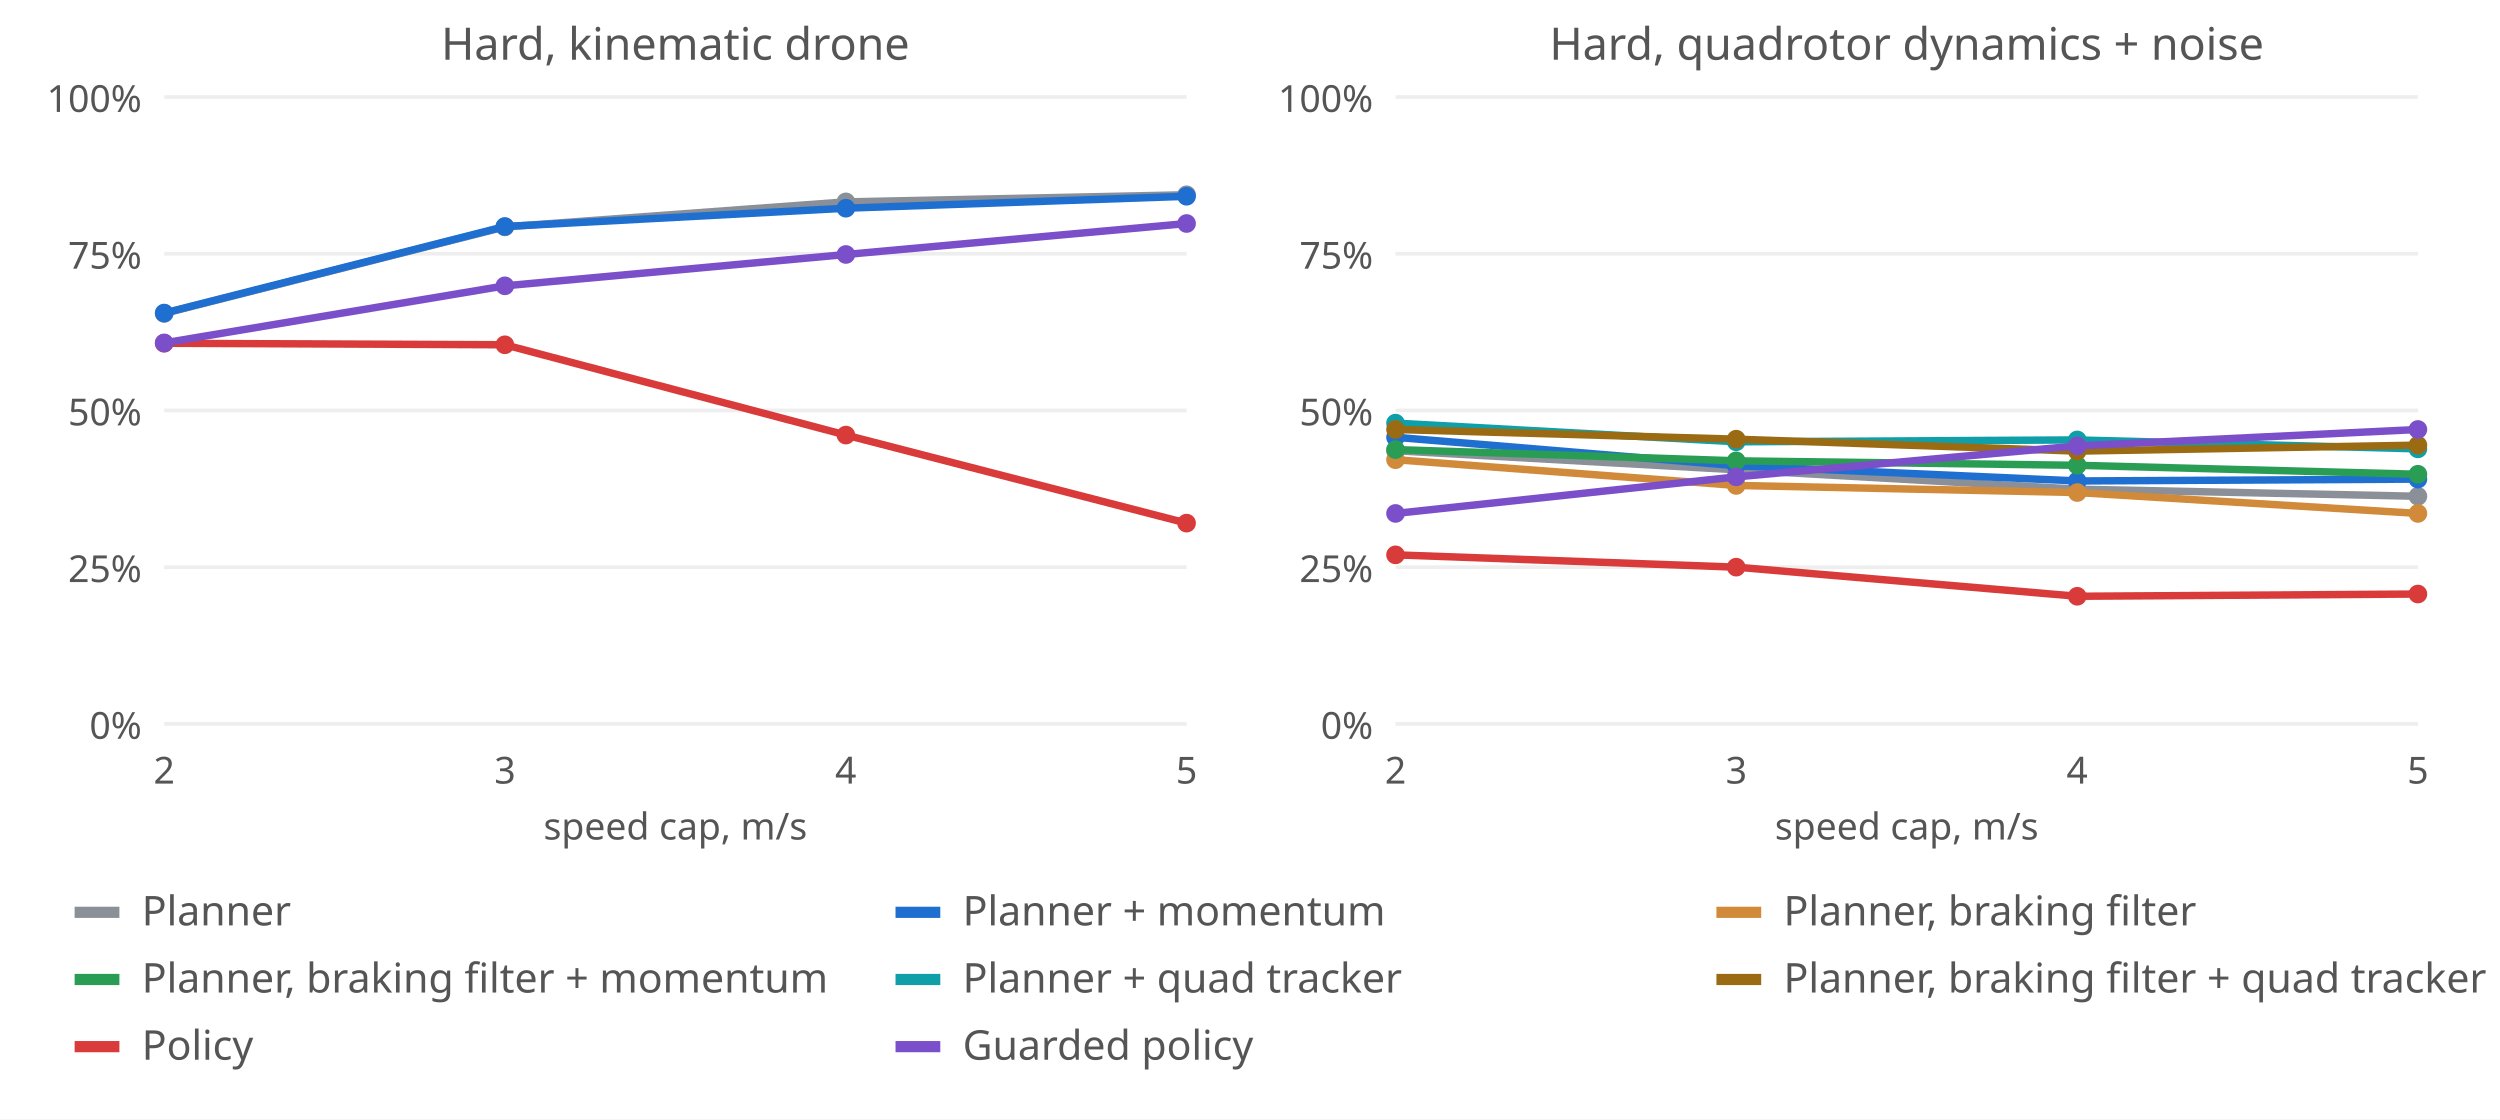
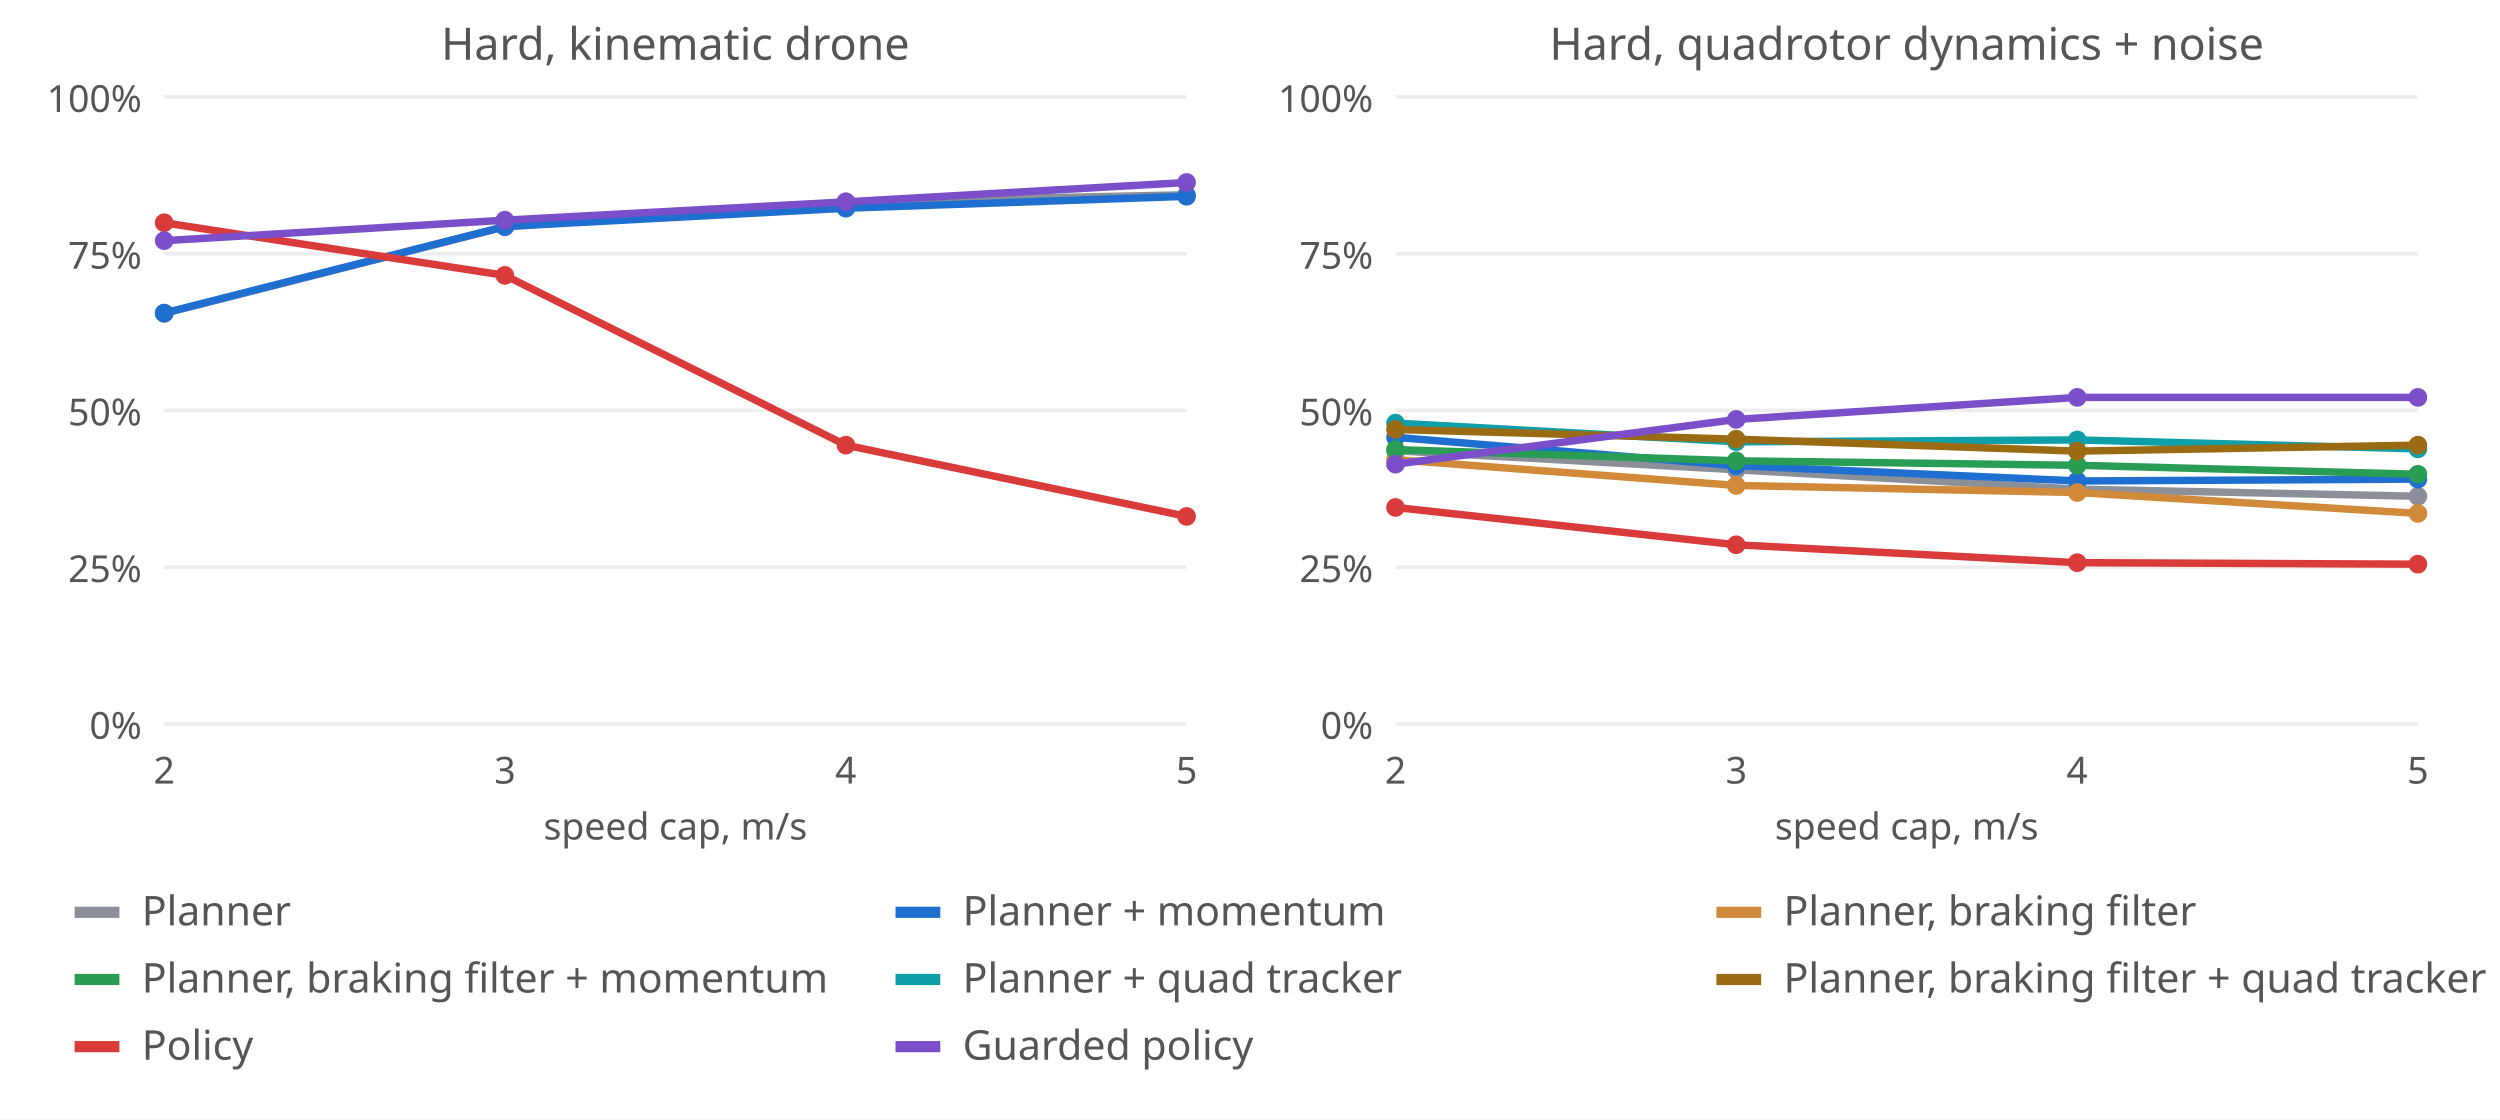
<svg xmlns="http://www.w3.org/2000/svg" viewBox="0 0 670 300" width="670" height="300">
  <rect width="670" height="300" fill="#fff" />
  <text x="181" y="16" font-size="12" text-anchor="middle" fill="#555" font-family="sans-serif">Hard, kinematic drone</text>
  <line x1="44" x2="318" y1="194" y2="194" stroke="#eee" />
  <text x="38" y="198" font-size="10" text-anchor="end" fill="#555" font-family="sans-serif">0%</text>
  <line x1="44" x2="318" y1="152" y2="152" stroke="#eee" />
  <text x="38" y="156" font-size="10" text-anchor="end" fill="#555" font-family="sans-serif">25%</text>
  <line x1="44" x2="318" y1="110" y2="110" stroke="#eee" />
  <text x="38" y="114" font-size="10" text-anchor="end" fill="#555" font-family="sans-serif">50%</text>
  <line x1="44" x2="318" y1="68" y2="68" stroke="#eee" />
  <text x="38" y="72" font-size="10" text-anchor="end" fill="#555" font-family="sans-serif">75%</text>
  <line x1="44" x2="318" y1="26" y2="26" stroke="#eee" />
  <text x="38" y="30" font-size="10" text-anchor="end" fill="#555" font-family="sans-serif">100%</text>
  <text x="44" y="210" font-size="10" text-anchor="middle" fill="#555" font-family="sans-serif">2</text>
  <text x="135.333" y="210" font-size="10" text-anchor="middle" fill="#555" font-family="sans-serif">3</text>
  <text x="226.667" y="210" font-size="10" text-anchor="middle" fill="#555" font-family="sans-serif">4</text>
  <text x="318" y="210" font-size="10" text-anchor="middle" fill="#555" font-family="sans-serif">5</text>
  <text x="181" y="225" font-size="10" text-anchor="middle" fill="#555" font-family="sans-serif">speed cap, m/s</text>
  <polyline fill="none" stroke="#8a8f98" stroke-width="2" points="44.0,84.0 135.3,60.8 226.7,54.1 318.0,52.2" />
  <circle cx="44.0" cy="84.0" r="2.5" fill="#8a8f98" />
  <circle cx="135.3" cy="60.8" r="2.5" fill="#8a8f98" />
  <circle cx="226.7" cy="54.1" r="2.5" fill="#8a8f98" />
  <circle cx="318.0" cy="52.2" r="2.5" fill="#8a8f98" />
  <polyline fill="none" stroke="#1f6fd1" stroke-width="2" points="44.0,83.9 135.3,60.7 226.7,55.8 318.0,52.6" />
  <circle cx="44.0" cy="83.9" r="2.5" fill="#1f6fd1" />
  <circle cx="135.3" cy="60.7" r="2.5" fill="#1f6fd1" />
  <circle cx="226.7" cy="55.8" r="2.5" fill="#1f6fd1" />
  <circle cx="318.0" cy="52.6" r="2.5" fill="#1f6fd1" />
-   <polyline fill="none" stroke="#d93a3a" stroke-width="2" points="44.0,92.0 135.3,92.4 226.7,116.6 318.0,140.2" />
-   <circle cx="44.0" cy="92.0" r="2.5" fill="#d93a3a" />
-   <circle cx="135.3" cy="92.4" r="2.5" fill="#d93a3a" />
-   <circle cx="226.7" cy="116.6" r="2.5" fill="#d93a3a" />
-   <circle cx="318.0" cy="140.2" r="2.5" fill="#d93a3a" />
-   <polyline fill="none" stroke="#7a4fc9" stroke-width="2" points="44.0,91.9 135.3,76.6 226.7,68.2 318.0,59.9" />
-   <circle cx="44.0" cy="91.9" r="2.5" fill="#7a4fc9" />
-   <circle cx="135.3" cy="76.6" r="2.5" fill="#7a4fc9" />
-   <circle cx="226.7" cy="68.2" r="2.5" fill="#7a4fc9" />
-   <circle cx="318.0" cy="59.9" r="2.5" fill="#7a4fc9" />
+   <polyline fill="none" stroke="#d93a3a" stroke-width="2" points="44.0,59.7 135.3,73.8 226.7,119.3 318.0,138.4" />
+   <circle cx="44.0" cy="59.7" r="2.5" fill="#d93a3a" />
+   <circle cx="135.3" cy="73.8" r="2.5" fill="#d93a3a" />
+   <circle cx="226.7" cy="119.3" r="2.5" fill="#d93a3a" />
+   <circle cx="318.0" cy="138.4" r="2.5" fill="#d93a3a" />
+   <polyline fill="none" stroke="#7a4fc9" stroke-width="2" points="44.0,64.5 135.3,59.0 226.7,54.1 318.0,48.9" />
+   <circle cx="44.0" cy="64.5" r="2.5" fill="#7a4fc9" />
+   <circle cx="135.3" cy="59.0" r="2.5" fill="#7a4fc9" />
+   <circle cx="226.7" cy="54.1" r="2.5" fill="#7a4fc9" />
+   <circle cx="318.0" cy="48.9" r="2.5" fill="#7a4fc9" />
  <text x="511" y="16" font-size="12" text-anchor="middle" fill="#555" font-family="sans-serif">Hard, quadrotor dynamics + noise</text>
  <line x1="374" x2="648" y1="194" y2="194" stroke="#eee" />
  <text x="368" y="198" font-size="10" text-anchor="end" fill="#555" font-family="sans-serif">0%</text>
  <line x1="374" x2="648" y1="152" y2="152" stroke="#eee" />
  <text x="368" y="156" font-size="10" text-anchor="end" fill="#555" font-family="sans-serif">25%</text>
  <line x1="374" x2="648" y1="110" y2="110" stroke="#eee" />
  <text x="368" y="114" font-size="10" text-anchor="end" fill="#555" font-family="sans-serif">50%</text>
  <line x1="374" x2="648" y1="68" y2="68" stroke="#eee" />
  <text x="368" y="72" font-size="10" text-anchor="end" fill="#555" font-family="sans-serif">75%</text>
  <line x1="374" x2="648" y1="26" y2="26" stroke="#eee" />
  <text x="368" y="30" font-size="10" text-anchor="end" fill="#555" font-family="sans-serif">100%</text>
  <text x="374" y="210" font-size="10" text-anchor="middle" fill="#555" font-family="sans-serif">2</text>
  <text x="465.333" y="210" font-size="10" text-anchor="middle" fill="#555" font-family="sans-serif">3</text>
  <text x="556.667" y="210" font-size="10" text-anchor="middle" fill="#555" font-family="sans-serif">4</text>
  <text x="648" y="210" font-size="10" text-anchor="middle" fill="#555" font-family="sans-serif">5</text>
  <text x="511" y="225" font-size="10" text-anchor="middle" fill="#555" font-family="sans-serif">speed cap, m/s</text>
  <polyline fill="none" stroke="#8a8f98" stroke-width="2" points="374.0,120.8 465.3,125.9 556.7,131.1 648.0,133.0" />
  <circle cx="374.0" cy="120.8" r="2.5" fill="#8a8f98" />
  <circle cx="465.3" cy="125.9" r="2.5" fill="#8a8f98" />
  <circle cx="556.7" cy="131.1" r="2.5" fill="#8a8f98" />
  <circle cx="648.0" cy="133.0" r="2.5" fill="#8a8f98" />
  <polyline fill="none" stroke="#1f6fd1" stroke-width="2" points="374.0,117.2 465.3,124.8 556.7,128.9 648.0,128.4" />
  <circle cx="374.0" cy="117.2" r="2.5" fill="#1f6fd1" />
  <circle cx="465.3" cy="124.8" r="2.5" fill="#1f6fd1" />
  <circle cx="556.7" cy="128.9" r="2.5" fill="#1f6fd1" />
  <circle cx="648.0" cy="128.4" r="2.5" fill="#1f6fd1" />
  <polyline fill="none" stroke="#d08a3a" stroke-width="2" points="374.0,123.2 465.3,130.1 556.7,132.0 648.0,137.6" />
  <circle cx="374.0" cy="123.2" r="2.5" fill="#d08a3a" />
  <circle cx="465.3" cy="130.1" r="2.5" fill="#d08a3a" />
  <circle cx="556.7" cy="132.0" r="2.5" fill="#d08a3a" />
  <circle cx="648.0" cy="137.6" r="2.5" fill="#d08a3a" />
  <polyline fill="none" stroke="#2a9d55" stroke-width="2" points="374.0,120.5 465.3,123.5 556.7,124.7 648.0,127.1" />
  <circle cx="374.0" cy="120.5" r="2.5" fill="#2a9d55" />
  <circle cx="465.3" cy="123.5" r="2.5" fill="#2a9d55" />
  <circle cx="556.7" cy="124.7" r="2.5" fill="#2a9d55" />
  <circle cx="648.0" cy="127.1" r="2.5" fill="#2a9d55" />
  <polyline fill="none" stroke="#0f9fa8" stroke-width="2" points="374.0,113.4 465.3,118.4 556.7,117.9 648.0,120.3" />
  <circle cx="374.0" cy="113.4" r="2.5" fill="#0f9fa8" />
  <circle cx="465.3" cy="118.4" r="2.5" fill="#0f9fa8" />
  <circle cx="556.7" cy="117.9" r="2.5" fill="#0f9fa8" />
  <circle cx="648.0" cy="120.3" r="2.5" fill="#0f9fa8" />
  <polyline fill="none" stroke="#9a6b12" stroke-width="2" points="374.0,115.1 465.3,117.7 556.7,120.9 648.0,119.3" />
  <circle cx="374.0" cy="115.1" r="2.5" fill="#9a6b12" />
  <circle cx="465.3" cy="117.7" r="2.5" fill="#9a6b12" />
  <circle cx="556.7" cy="120.9" r="2.5" fill="#9a6b12" />
  <circle cx="648.0" cy="119.3" r="2.5" fill="#9a6b12" />
-   <polyline fill="none" stroke="#d93a3a" stroke-width="2" points="374.0,148.7 465.3,152.0 556.7,159.8 648.0,159.2" />
-   <circle cx="374.0" cy="148.7" r="2.5" fill="#d93a3a" />
-   <circle cx="465.3" cy="152.0" r="2.5" fill="#d93a3a" />
-   <circle cx="556.7" cy="159.8" r="2.5" fill="#d93a3a" />
-   <circle cx="648.0" cy="159.2" r="2.5" fill="#d93a3a" />
-   <polyline fill="none" stroke="#7a4fc9" stroke-width="2" points="374.0,137.6 465.3,127.8 556.7,119.5 648.0,115.1" />
-   <circle cx="374.0" cy="137.6" r="2.5" fill="#7a4fc9" />
-   <circle cx="465.3" cy="127.8" r="2.5" fill="#7a4fc9" />
-   <circle cx="556.7" cy="119.5" r="2.5" fill="#7a4fc9" />
-   <circle cx="648.0" cy="115.1" r="2.5" fill="#7a4fc9" />
+   <polyline fill="none" stroke="#d93a3a" stroke-width="2" points="374.0,136.0 465.3,146.0 556.7,150.8 648.0,151.2" />
+   <circle cx="374.0" cy="136.0" r="2.5" fill="#d93a3a" />
+   <circle cx="465.3" cy="146.0" r="2.5" fill="#d93a3a" />
+   <circle cx="556.7" cy="150.8" r="2.5" fill="#d93a3a" />
+   <circle cx="648.0" cy="151.2" r="2.5" fill="#d93a3a" />
+   <polyline fill="none" stroke="#7a4fc9" stroke-width="2" points="374.0,124.4 465.3,112.4 556.7,106.5 648.0,106.5" />
+   <circle cx="374.0" cy="124.4" r="2.5" fill="#7a4fc9" />
+   <circle cx="465.3" cy="112.4" r="2.5" fill="#7a4fc9" />
+   <circle cx="556.7" cy="106.5" r="2.5" fill="#7a4fc9" />
+   <circle cx="648.0" cy="106.5" r="2.5" fill="#7a4fc9" />
  <rect x="20" y="243" width="12" height="3" fill="#8a8f98" />
  <text x="38" y="248" font-size="11" text-anchor="start" fill="#555" font-family="sans-serif">Planner</text>
  <rect x="240" y="243" width="12" height="3" fill="#1f6fd1" />
  <text x="258" y="248" font-size="11" text-anchor="start" fill="#555" font-family="sans-serif">Planner + momentum</text>
  <rect x="460" y="243" width="12" height="3" fill="#d08a3a" />
  <text x="478" y="248" font-size="11" text-anchor="start" fill="#555" font-family="sans-serif">Planner, braking filter</text>
  <rect x="20" y="261" width="12" height="3" fill="#2a9d55" />
  <text x="38" y="266" font-size="11" text-anchor="start" fill="#555" font-family="sans-serif">Planner, braking filter + momentum</text>
  <rect x="240" y="261" width="12" height="3" fill="#0f9fa8" />
  <text x="258" y="266" font-size="11" text-anchor="start" fill="#555" font-family="sans-serif">Planner + quad tracker</text>
  <rect x="460" y="261" width="12" height="3" fill="#9a6b12" />
  <text x="478" y="266" font-size="11" text-anchor="start" fill="#555" font-family="sans-serif">Planner, braking filter + quad tracker</text>
  <rect x="20" y="279" width="12" height="3" fill="#d93a3a" />
  <text x="38" y="284" font-size="11" text-anchor="start" fill="#555" font-family="sans-serif">Policy</text>
  <rect x="240" y="279" width="12" height="3" fill="#7a4fc9" />
  <text x="258" y="284" font-size="11" text-anchor="start" fill="#555" font-family="sans-serif">Guarded policy</text>
</svg>
